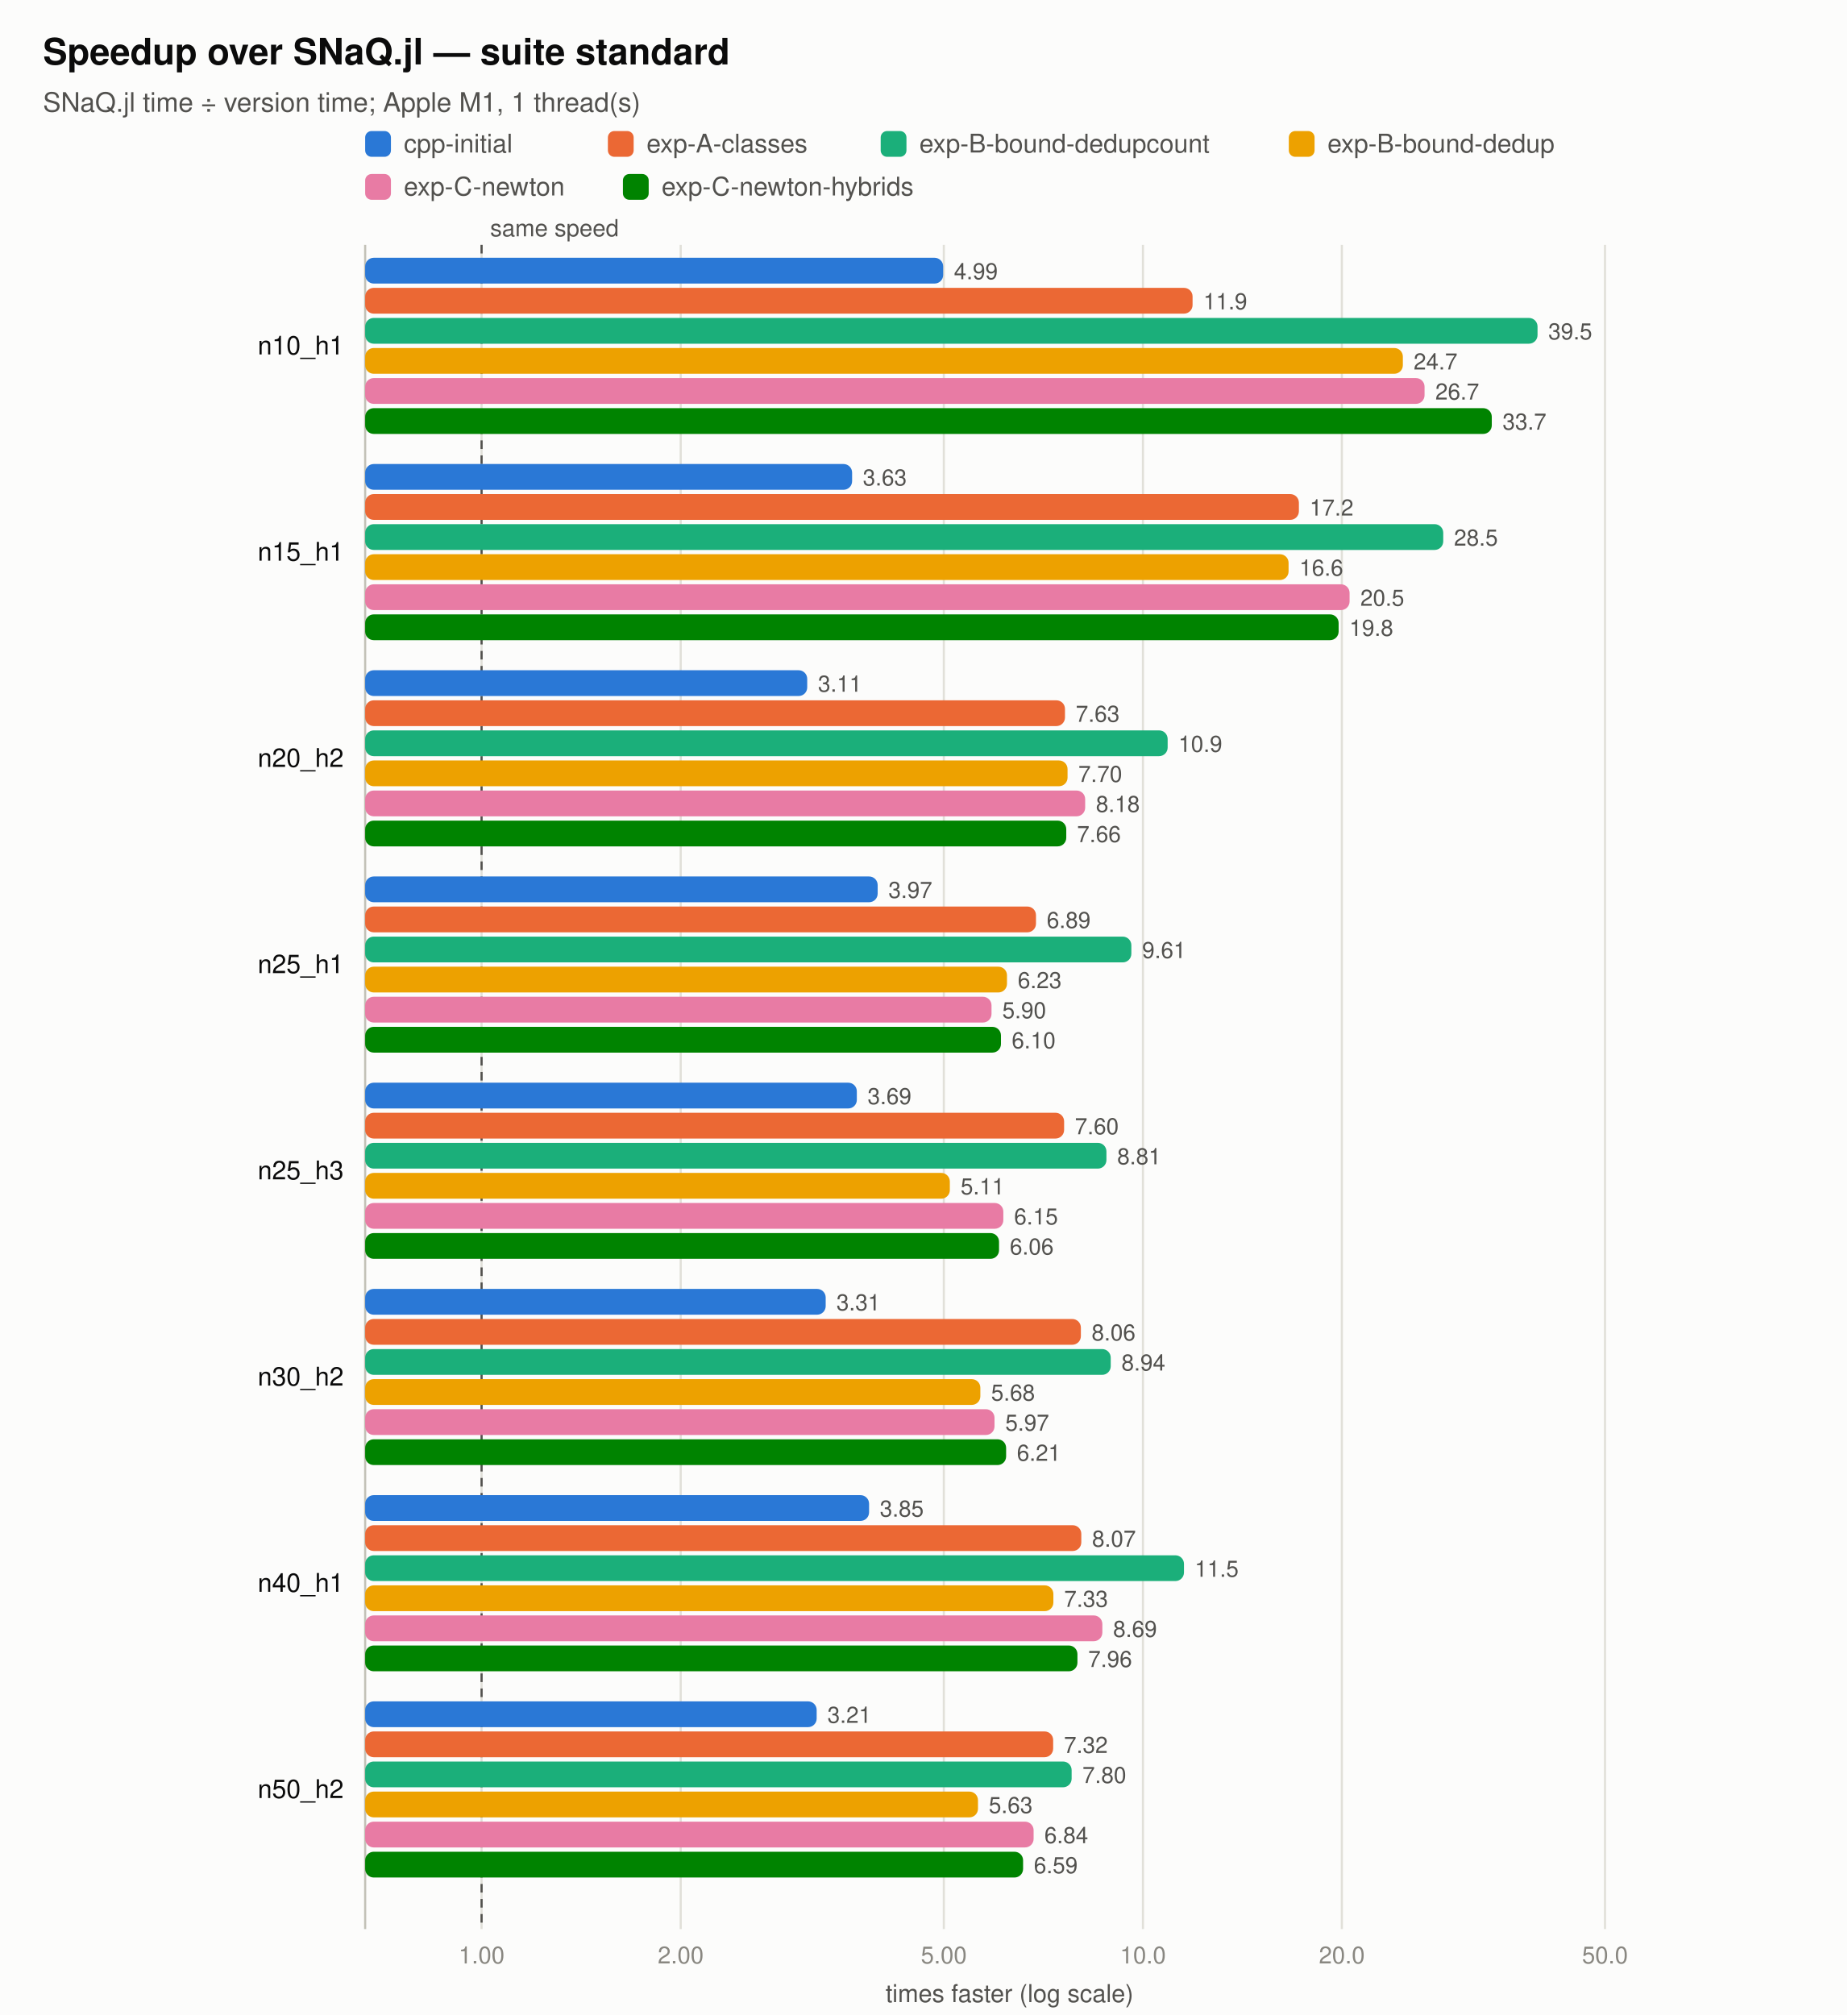
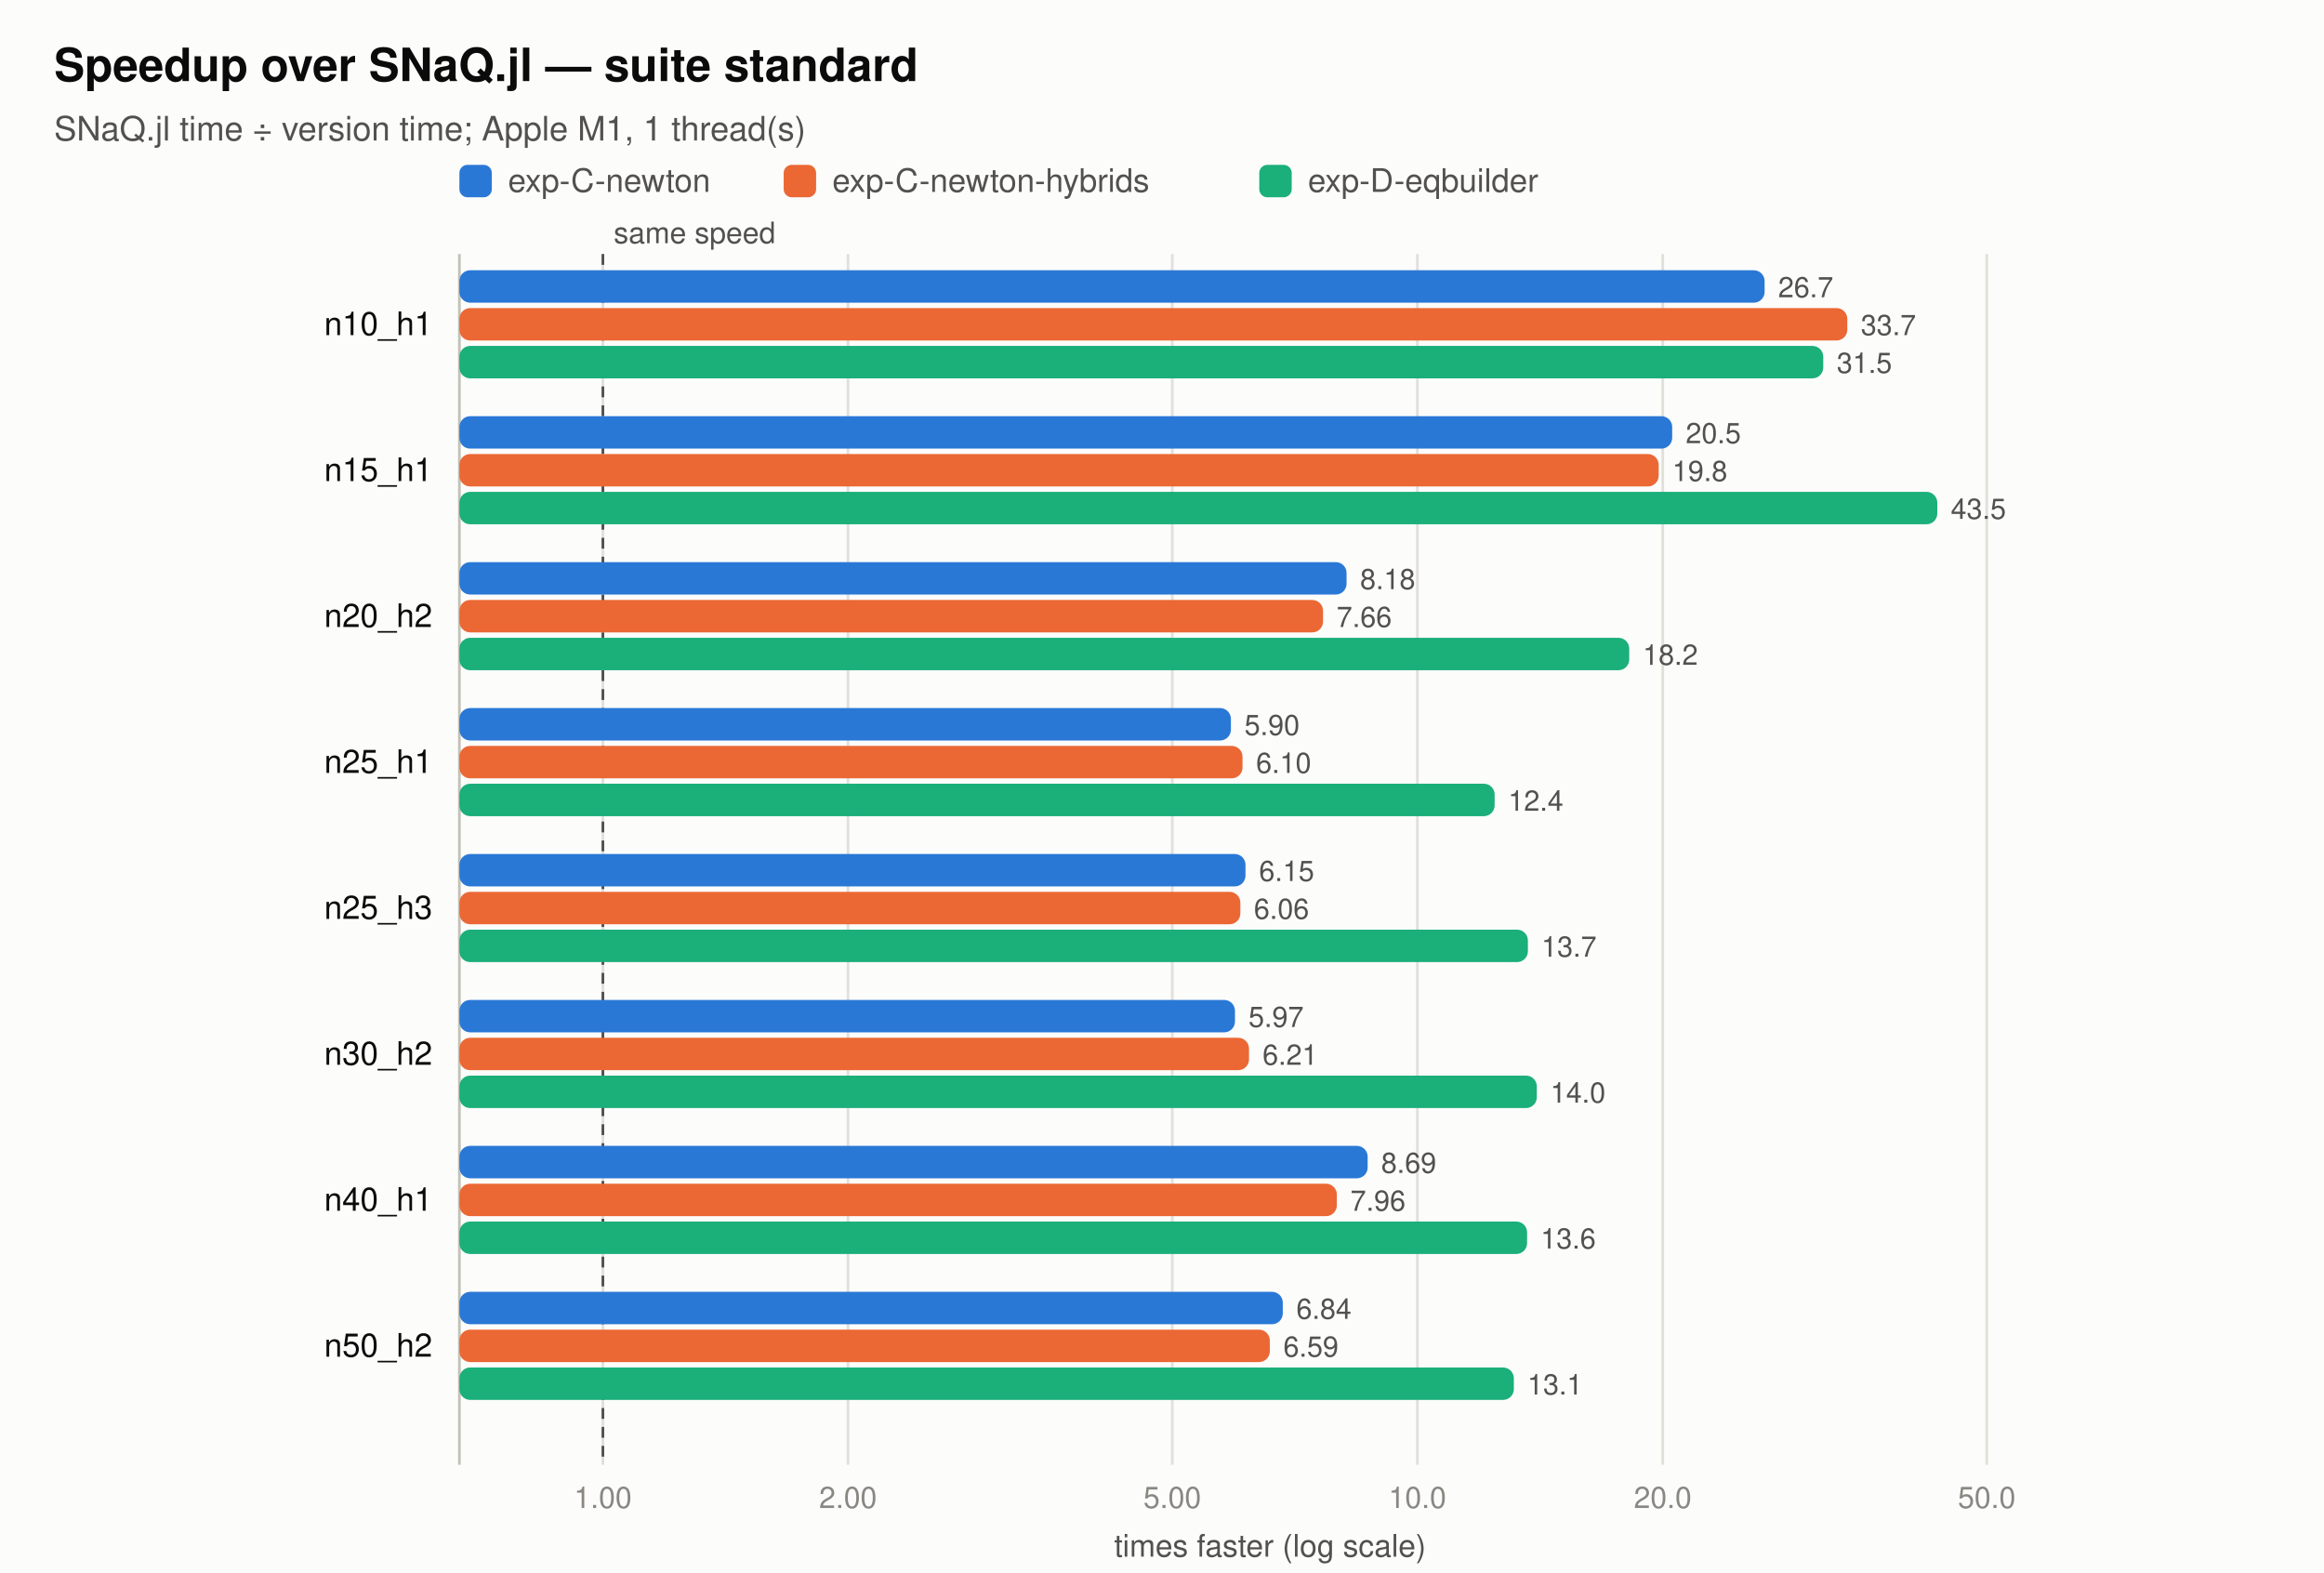
- <svg xmlns="http://www.w3.org/2000/svg" width="860" height="938" viewBox="0 0 860 938" font-family="-apple-system, BlinkMacSystemFont, 'Segoe UI', Helvetica, Arial, sans-serif">
-   <rect width="860" height="938" fill="#fcfcfb" />
+ <svg xmlns="http://www.w3.org/2000/svg" width="860" height="582" viewBox="0 0 860 582" font-family="-apple-system, BlinkMacSystemFont, 'Segoe UI', Helvetica, Arial, sans-serif">
+   <rect width="860" height="582" fill="#fcfcfb" />
  <text x="20" y="30" font-size="17" font-weight="600" fill="#0b0b0b">Speedup over SNaQ.jl — suite standard</text>
  <text x="20" y="52" font-size="12.5" fill="#52514e">SNaQ.jl time ÷ version time; Apple M1, 1 thread(s)</text>
  <rect x="170" y="61" width="12" height="12" rx="3" fill="#2a78d6" />
-   <text x="188" y="71" font-size="12" fill="#52514e">cpp-initial</text>
-   <rect x="283" y="61" width="12" height="12" rx="3" fill="#eb6834" />
-   <text x="301" y="71" font-size="12" fill="#52514e">exp-A-classes</text>
-   <rect x="410" y="61" width="12" height="12" rx="3" fill="#1baf7a" />
-   <text x="428" y="71" font-size="12" fill="#52514e">exp-B-bound-dedupcount</text>
-   <rect x="600" y="61" width="12" height="12" rx="3" fill="#eda100" />
-   <text x="618" y="71" font-size="12" fill="#52514e">exp-B-bound-dedup</text>
-   <rect x="170" y="81" width="12" height="12" rx="3" fill="#e87ba4" />
-   <text x="188" y="91" font-size="12" fill="#52514e">exp-C-newton</text>
-   <rect x="290" y="81" width="12" height="12" rx="3" fill="#008300" />
-   <text x="308" y="91" font-size="12" fill="#52514e">exp-C-newton-hybrids</text>
-   <line x1="224.2" y1="114" x2="224.2" y2="898" stroke="#e1e0d9" stroke-width="1" />
-   <text x="224.2" y="914" font-size="11" fill="#898781" text-anchor="middle">1.00</text>
-   <line x1="316.9" y1="114" x2="316.9" y2="898" stroke="#e1e0d9" stroke-width="1" />
-   <text x="316.9" y="914" font-size="11" fill="#898781" text-anchor="middle">2.00</text>
-   <line x1="439.4" y1="114" x2="439.4" y2="898" stroke="#e1e0d9" stroke-width="1" />
-   <text x="439.4" y="914" font-size="11" fill="#898781" text-anchor="middle">5.00</text>
-   <line x1="532.1" y1="114" x2="532.1" y2="898" stroke="#e1e0d9" stroke-width="1" />
-   <text x="532.1" y="914" font-size="11" fill="#898781" text-anchor="middle">10.0</text>
-   <line x1="624.7" y1="114" x2="624.7" y2="898" stroke="#e1e0d9" stroke-width="1" />
-   <text x="624.7" y="914" font-size="11" fill="#898781" text-anchor="middle">20.0</text>
-   <line x1="747.2" y1="114" x2="747.2" y2="898" stroke="#e1e0d9" stroke-width="1" />
-   <text x="747.2" y="914" font-size="11" fill="#898781" text-anchor="middle">50.0</text>
-   <text x="470.0" y="932" font-size="11.5" fill="#52514e" text-anchor="middle">times faster (log scale)</text>
-   <line x1="170.0" y1="114" x2="170.0" y2="898" stroke="#c3c2b7" stroke-width="1" />
-   <line x1="224.2" y1="114" x2="224.2" y2="898" stroke="#52514e" stroke-width="1" stroke-dasharray="4 3" />
-   <text x="228.2" y="110" font-size="11" fill="#52514e">same speed</text>
-   <text x="160" y="165.0" font-size="12" fill="#0b0b0b" text-anchor="end">n10_h1</text>
+   <text x="188" y="71" font-size="12" fill="#52514e">exp-C-newton</text>
+   <rect x="290" y="61" width="12" height="12" rx="3" fill="#eb6834" />
+   <text x="308" y="71" font-size="12" fill="#52514e">exp-C-newton-hybrids</text>
+   <rect x="466" y="61" width="12" height="12" rx="3" fill="#1baf7a" />
+   <text x="484" y="71" font-size="12" fill="#52514e">exp-D-eqbuilder</text>
+   <line x1="223.1" y1="94" x2="223.1" y2="542" stroke="#e1e0d9" stroke-width="1" />
+   <text x="223.1" y="558" font-size="11" fill="#898781" text-anchor="middle">1.00</text>
+   <line x1="313.8" y1="94" x2="313.8" y2="542" stroke="#e1e0d9" stroke-width="1" />
+   <text x="313.8" y="558" font-size="11" fill="#898781" text-anchor="middle">2.00</text>
+   <line x1="433.8" y1="94" x2="433.8" y2="542" stroke="#e1e0d9" stroke-width="1" />
+   <text x="433.8" y="558" font-size="11" fill="#898781" text-anchor="middle">5.00</text>
+   <line x1="524.5" y1="94" x2="524.5" y2="542" stroke="#e1e0d9" stroke-width="1" />
+   <text x="524.5" y="558" font-size="11" fill="#898781" text-anchor="middle">10.0</text>
+   <line x1="615.3" y1="94" x2="615.3" y2="542" stroke="#e1e0d9" stroke-width="1" />
+   <text x="615.3" y="558" font-size="11" fill="#898781" text-anchor="middle">20.0</text>
+   <line x1="735.2" y1="94" x2="735.2" y2="542" stroke="#e1e0d9" stroke-width="1" />
+   <text x="735.2" y="558" font-size="11" fill="#898781" text-anchor="middle">50.0</text>
+   <text x="470.0" y="576" font-size="11.5" fill="#52514e" text-anchor="middle">times faster (log scale)</text>
+   <line x1="170.0" y1="94" x2="170.0" y2="542" stroke="#c3c2b7" stroke-width="1" />
+   <line x1="223.1" y1="94" x2="223.1" y2="542" stroke="#52514e" stroke-width="1" stroke-dasharray="4 3" />
+   <text x="227.1" y="90" font-size="11" fill="#52514e">same speed</text>
+   <text x="160" y="124.0" font-size="12" fill="#0b0b0b" text-anchor="end">n10_h1</text>
  <g>
-     <rect x="170.0" y="120" width="269.1" height="12" rx="4.0" fill="#2a78d6" />
+     <rect x="170.0" y="100" width="483.0" height="12" rx="4.0" fill="#2a78d6" />
  </g>
-   <text x="444.1" y="130" font-size="10.5" fill="#52514e" text-anchor="start">4.99</text>
+   <text x="658.0" y="110" font-size="10.5" fill="#52514e" text-anchor="start">26.7</text>
  <g>
-     <rect x="170.0" y="134" width="385.2" height="12" rx="4.0" fill="#eb6834" />
+     <rect x="170.0" y="114" width="513.6" height="12" rx="4.0" fill="#eb6834" />
  </g>
-   <text x="560.2" y="144" font-size="10.5" fill="#52514e" text-anchor="start">11.9</text>
+   <text x="688.6" y="124" font-size="10.5" fill="#52514e" text-anchor="start">33.7</text>
  <g>
-     <rect x="170.0" y="148" width="545.8" height="12" rx="4.0" fill="#1baf7a" />
+     <rect x="170.0" y="128" width="504.7" height="12" rx="4.0" fill="#1baf7a" />
  </g>
-   <text x="720.8" y="158" font-size="10.5" fill="#52514e" text-anchor="start">39.5</text>
+   <text x="679.7" y="138" font-size="10.5" fill="#52514e" text-anchor="start">31.5</text>
+   <text x="160" y="178.0" font-size="12" fill="#0b0b0b" text-anchor="end">n15_h1</text>
  <g>
-     <rect x="170.0" y="162" width="483.1" height="12" rx="4.0" fill="#eda100" />
+     <rect x="170.0" y="154" width="448.8" height="12" rx="4.0" fill="#2a78d6" />
  </g>
-   <text x="658.1" y="172" font-size="10.5" fill="#52514e" text-anchor="start">24.7</text>
+   <text x="623.8" y="164" font-size="10.5" fill="#52514e" text-anchor="start">20.5</text>
  <g>
-     <rect x="170.0" y="176" width="493.2" height="12" rx="4.0" fill="#e87ba4" />
+     <rect x="170.0" y="168" width="443.8" height="12" rx="4.0" fill="#eb6834" />
  </g>
-   <text x="668.2" y="186" font-size="10.5" fill="#52514e" text-anchor="start">26.7</text>
+   <text x="618.8" y="178" font-size="10.5" fill="#52514e" text-anchor="start">19.8</text>
  <g>
-     <rect x="170.0" y="190" width="524.5" height="12" rx="4.0" fill="#008300" />
+     <rect x="170.0" y="182" width="546.9" height="12" rx="4.0" fill="#1baf7a" />
  </g>
-   <text x="699.5" y="200" font-size="10.5" fill="#52514e" text-anchor="start">33.7</text>
-   <text x="160" y="261.0" font-size="12" fill="#0b0b0b" text-anchor="end">n15_h1</text>
+   <text x="721.9" y="192" font-size="10.5" fill="#52514e" text-anchor="start">43.5</text>
+   <text x="160" y="232.0" font-size="12" fill="#0b0b0b" text-anchor="end">n20_h2</text>
  <g>
-     <rect x="170.0" y="216" width="226.7" height="12" rx="4.0" fill="#2a78d6" />
+     <rect x="170.0" y="208" width="328.3" height="12" rx="4.0" fill="#2a78d6" />
  </g>
-   <text x="401.7" y="226" font-size="10.5" fill="#52514e" text-anchor="start">3.63</text>
+   <text x="503.3" y="218" font-size="10.5" fill="#52514e" text-anchor="start">8.18</text>
  <g>
-     <rect x="170.0" y="230" width="434.7" height="12" rx="4.0" fill="#eb6834" />
+     <rect x="170.0" y="222" width="319.6" height="12" rx="4.0" fill="#eb6834" />
  </g>
-   <text x="609.7" y="240" font-size="10.5" fill="#52514e" text-anchor="start">17.2</text>
+   <text x="494.6" y="232" font-size="10.5" fill="#52514e" text-anchor="start">7.66</text>
  <g>
-     <rect x="170.0" y="244" width="501.9" height="12" rx="4.0" fill="#1baf7a" />
+     <rect x="170.0" y="236" width="432.9" height="12" rx="4.0" fill="#1baf7a" />
  </g>
-   <text x="676.9" y="254" font-size="10.5" fill="#52514e" text-anchor="start">28.5</text>
+   <text x="607.9" y="246" font-size="10.5" fill="#52514e" text-anchor="start">18.2</text>
+   <text x="160" y="286.0" font-size="12" fill="#0b0b0b" text-anchor="end">n25_h1</text>
  <g>
-     <rect x="170.0" y="258" width="429.9" height="12" rx="4.0" fill="#eda100" />
+     <rect x="170.0" y="262" width="285.5" height="12" rx="4.0" fill="#2a78d6" />
  </g>
-   <text x="604.9" y="268" font-size="10.5" fill="#52514e" text-anchor="start">16.6</text>
+   <text x="460.5" y="272" font-size="10.5" fill="#52514e" text-anchor="start">5.90</text>
  <g>
-     <rect x="170.0" y="272" width="458.3" height="12" rx="4.0" fill="#e87ba4" />
+     <rect x="170.0" y="276" width="289.8" height="12" rx="4.0" fill="#eb6834" />
  </g>
-   <text x="633.3" y="282" font-size="10.5" fill="#52514e" text-anchor="start">20.5</text>
+   <text x="464.8" y="286" font-size="10.5" fill="#52514e" text-anchor="start">6.10</text>
  <g>
-     <rect x="170.0" y="286" width="453.2" height="12" rx="4.0" fill="#008300" />
+     <rect x="170.0" y="290" width="383.1" height="12" rx="4.0" fill="#1baf7a" />
  </g>
-   <text x="628.2" y="296" font-size="10.5" fill="#52514e" text-anchor="start">19.8</text>
-   <text x="160" y="357.0" font-size="12" fill="#0b0b0b" text-anchor="end">n20_h2</text>
+   <text x="558.1" y="300" font-size="10.5" fill="#52514e" text-anchor="start">12.4</text>
+   <text x="160" y="340.0" font-size="12" fill="#0b0b0b" text-anchor="end">n25_h3</text>
  <g>
-     <rect x="170.0" y="312" width="205.8" height="12" rx="4.0" fill="#2a78d6" />
+     <rect x="170.0" y="316" width="290.9" height="12" rx="4.0" fill="#2a78d6" />
  </g>
-   <text x="380.8" y="322" font-size="10.5" fill="#52514e" text-anchor="start">3.11</text>
+   <text x="465.9" y="326" font-size="10.5" fill="#52514e" text-anchor="start">6.15</text>
  <g>
-     <rect x="170.0" y="326" width="325.8" height="12" rx="4.0" fill="#eb6834" />
+     <rect x="170.0" y="330" width="289.0" height="12" rx="4.0" fill="#eb6834" />
  </g>
-   <text x="500.8" y="336" font-size="10.5" fill="#52514e" text-anchor="start">7.63</text>
+   <text x="464.0" y="340" font-size="10.5" fill="#52514e" text-anchor="start">6.06</text>
  <g>
-     <rect x="170.0" y="340" width="373.6" height="12" rx="4.0" fill="#1baf7a" />
+     <rect x="170.0" y="344" width="395.4" height="12" rx="4.0" fill="#1baf7a" />
  </g>
-   <text x="548.6" y="350" font-size="10.5" fill="#52514e" text-anchor="start">10.9</text>
+   <text x="570.4" y="354" font-size="10.5" fill="#52514e" text-anchor="start">13.7</text>
+   <text x="160" y="394.0" font-size="12" fill="#0b0b0b" text-anchor="end">n30_h2</text>
  <g>
-     <rect x="170.0" y="354" width="327.0" height="12" rx="4.0" fill="#eda100" />
+     <rect x="170.0" y="370" width="287.0" height="12" rx="4.0" fill="#2a78d6" />
  </g>
-   <text x="502.0" y="364" font-size="10.5" fill="#52514e" text-anchor="start">7.70</text>
+   <text x="462.0" y="380" font-size="10.5" fill="#52514e" text-anchor="start">5.97</text>
  <g>
-     <rect x="170.0" y="368" width="335.2" height="12" rx="4.0" fill="#e87ba4" />
+     <rect x="170.0" y="384" width="292.2" height="12" rx="4.0" fill="#eb6834" />
  </g>
-   <text x="510.2" y="378" font-size="10.5" fill="#52514e" text-anchor="start">8.18</text>
+   <text x="467.2" y="394" font-size="10.5" fill="#52514e" text-anchor="start">6.21</text>
  <g>
-     <rect x="170.0" y="382" width="326.4" height="12" rx="4.0" fill="#008300" />
+     <rect x="170.0" y="398" width="398.7" height="12" rx="4.0" fill="#1baf7a" />
  </g>
-   <text x="501.4" y="392" font-size="10.5" fill="#52514e" text-anchor="start">7.66</text>
-   <text x="160" y="453.0" font-size="12" fill="#0b0b0b" text-anchor="end">n25_h1</text>
+   <text x="573.7" y="408" font-size="10.5" fill="#52514e" text-anchor="start">14.0</text>
+   <text x="160" y="448.0" font-size="12" fill="#0b0b0b" text-anchor="end">n40_h1</text>
  <g>
-     <rect x="170.0" y="408" width="238.6" height="12" rx="4.0" fill="#2a78d6" />
+     <rect x="170.0" y="424" width="336.1" height="12" rx="4.0" fill="#2a78d6" />
  </g>
-   <text x="413.6" y="418" font-size="10.5" fill="#52514e" text-anchor="start">3.97</text>
+   <text x="511.1" y="434" font-size="10.5" fill="#52514e" text-anchor="start">8.69</text>
  <g>
-     <rect x="170.0" y="422" width="312.3" height="12" rx="4.0" fill="#eb6834" />
+     <rect x="170.0" y="438" width="324.7" height="12" rx="4.0" fill="#eb6834" />
  </g>
-   <text x="487.3" y="432" font-size="10.5" fill="#52514e" text-anchor="start">6.89</text>
+   <text x="499.7" y="448" font-size="10.5" fill="#52514e" text-anchor="start">7.96</text>
  <g>
-     <rect x="170.0" y="436" width="356.7" height="12" rx="4.0" fill="#1baf7a" />
+     <rect x="170.0" y="452" width="395.1" height="12" rx="4.0" fill="#1baf7a" />
  </g>
-   <text x="531.7" y="446" font-size="10.5" fill="#52514e" text-anchor="start">9.61</text>
+   <text x="570.1" y="462" font-size="10.5" fill="#52514e" text-anchor="start">13.6</text>
+   <text x="160" y="502.0" font-size="12" fill="#0b0b0b" text-anchor="end">n50_h2</text>
  <g>
-     <rect x="170.0" y="450" width="298.8" height="12" rx="4.0" fill="#eda100" />
+     <rect x="170.0" y="478" width="304.7" height="12" rx="4.0" fill="#2a78d6" />
  </g>
-   <text x="473.8" y="460" font-size="10.5" fill="#52514e" text-anchor="start">6.23</text>
+   <text x="479.7" y="488" font-size="10.5" fill="#52514e" text-anchor="start">6.84</text>
  <g>
-     <rect x="170.0" y="464" width="291.6" height="12" rx="4.0" fill="#e87ba4" />
+     <rect x="170.0" y="492" width="299.9" height="12" rx="4.0" fill="#eb6834" />
  </g>
-   <text x="466.6" y="474" font-size="10.5" fill="#52514e" text-anchor="start">5.90</text>
+   <text x="474.9" y="502" font-size="10.5" fill="#52514e" text-anchor="start">6.59</text>
  <g>
-     <rect x="170.0" y="478" width="296.0" height="12" rx="4.0" fill="#008300" />
+     <rect x="170.0" y="506" width="390.2" height="12" rx="4.0" fill="#1baf7a" />
  </g>
-   <text x="471.0" y="488" font-size="10.5" fill="#52514e" text-anchor="start">6.10</text>
-   <text x="160" y="549.0" font-size="12" fill="#0b0b0b" text-anchor="end">n25_h3</text>
-   <g>
-     <rect x="170.0" y="504" width="228.9" height="12" rx="4.0" fill="#2a78d6" />
-   </g>
-   <text x="403.9" y="514" font-size="10.5" fill="#52514e" text-anchor="start">3.69</text>
-   <g>
-     <rect x="170.0" y="518" width="325.4" height="12" rx="4.0" fill="#eb6834" />
-   </g>
-   <text x="500.4" y="528" font-size="10.5" fill="#52514e" text-anchor="start">7.60</text>
-   <g>
-     <rect x="170.0" y="532" width="345.1" height="12" rx="4.0" fill="#1baf7a" />
-   </g>
-   <text x="520.1" y="542" font-size="10.5" fill="#52514e" text-anchor="start">8.81</text>
-   <g>
-     <rect x="170.0" y="546" width="272.2" height="12" rx="4.0" fill="#eda100" />
-   </g>
-   <text x="447.2" y="556" font-size="10.5" fill="#52514e" text-anchor="start">5.11</text>
-   <g>
-     <rect x="170.0" y="560" width="297.1" height="12" rx="4.0" fill="#e87ba4" />
-   </g>
-   <text x="472.1" y="570" font-size="10.5" fill="#52514e" text-anchor="start">6.15</text>
-   <g>
-     <rect x="170.0" y="574" width="295.1" height="12" rx="4.0" fill="#008300" />
-   </g>
-   <text x="470.1" y="584" font-size="10.5" fill="#52514e" text-anchor="start">6.06</text>
-   <text x="160" y="645.0" font-size="12" fill="#0b0b0b" text-anchor="end">n30_h2</text>
-   <g>
-     <rect x="170.0" y="600" width="214.4" height="12" rx="4.0" fill="#2a78d6" />
-   </g>
-   <text x="389.4" y="610" font-size="10.5" fill="#52514e" text-anchor="start">3.31</text>
-   <g>
-     <rect x="170.0" y="614" width="333.2" height="12" rx="4.0" fill="#eb6834" />
-   </g>
-   <text x="508.2" y="624" font-size="10.5" fill="#52514e" text-anchor="start">8.06</text>
-   <g>
-     <rect x="170.0" y="628" width="347.1" height="12" rx="4.0" fill="#1baf7a" />
-   </g>
-   <text x="522.1" y="638" font-size="10.5" fill="#52514e" text-anchor="start">8.94</text>
-   <g>
-     <rect x="170.0" y="642" width="286.4" height="12" rx="4.0" fill="#eda100" />
-   </g>
-   <text x="461.4" y="652" font-size="10.5" fill="#52514e" text-anchor="start">5.68</text>
-   <g>
-     <rect x="170.0" y="656" width="293.0" height="12" rx="4.0" fill="#e87ba4" />
-   </g>
-   <text x="468.0" y="666" font-size="10.5" fill="#52514e" text-anchor="start">5.97</text>
-   <g>
-     <rect x="170.0" y="670" width="298.4" height="12" rx="4.0" fill="#008300" />
-   </g>
-   <text x="473.4" y="680" font-size="10.5" fill="#52514e" text-anchor="start">6.21</text>
-   <text x="160" y="741.0" font-size="12" fill="#0b0b0b" text-anchor="end">n40_h1</text>
-   <g>
-     <rect x="170.0" y="696" width="234.6" height="12" rx="4.0" fill="#2a78d6" />
-   </g>
-   <text x="409.6" y="706" font-size="10.5" fill="#52514e" text-anchor="start">3.85</text>
-   <g>
-     <rect x="170.0" y="710" width="333.4" height="12" rx="4.0" fill="#eb6834" />
-   </g>
-   <text x="508.4" y="720" font-size="10.5" fill="#52514e" text-anchor="start">8.07</text>
-   <g>
-     <rect x="170.0" y="724" width="381.2" height="12" rx="4.0" fill="#1baf7a" />
-   </g>
-   <text x="556.2" y="734" font-size="10.5" fill="#52514e" text-anchor="start">11.5</text>
-   <g>
-     <rect x="170.0" y="738" width="320.4" height="12" rx="4.0" fill="#eda100" />
-   </g>
-   <text x="495.4" y="748" font-size="10.5" fill="#52514e" text-anchor="start">7.33</text>
-   <g>
-     <rect x="170.0" y="752" width="343.2" height="12" rx="4.0" fill="#e87ba4" />
-   </g>
-   <text x="518.2" y="762" font-size="10.5" fill="#52514e" text-anchor="start">8.69</text>
-   <g>
-     <rect x="170.0" y="766" width="331.6" height="12" rx="4.0" fill="#008300" />
-   </g>
-   <text x="506.6" y="776" font-size="10.5" fill="#52514e" text-anchor="start">7.96</text>
-   <text x="160" y="837.0" font-size="12" fill="#0b0b0b" text-anchor="end">n50_h2</text>
-   <g>
-     <rect x="170.0" y="792" width="210.2" height="12" rx="4.0" fill="#2a78d6" />
-   </g>
-   <text x="385.2" y="802" font-size="10.5" fill="#52514e" text-anchor="start">3.21</text>
-   <g>
-     <rect x="170.0" y="806" width="320.3" height="12" rx="4.0" fill="#eb6834" />
-   </g>
-   <text x="495.3" y="816" font-size="10.5" fill="#52514e" text-anchor="start">7.32</text>
-   <g>
-     <rect x="170.0" y="820" width="328.9" height="12" rx="4.0" fill="#1baf7a" />
-   </g>
-   <text x="503.9" y="830" font-size="10.5" fill="#52514e" text-anchor="start">7.80</text>
-   <g>
-     <rect x="170.0" y="834" width="285.3" height="12" rx="4.0" fill="#eda100" />
-   </g>
-   <text x="460.3" y="844" font-size="10.5" fill="#52514e" text-anchor="start">5.63</text>
-   <g>
-     <rect x="170.0" y="848" width="311.2" height="12" rx="4.0" fill="#e87ba4" />
-   </g>
-   <text x="486.2" y="858" font-size="10.5" fill="#52514e" text-anchor="start">6.84</text>
-   <g>
-     <rect x="170.0" y="862" width="306.3" height="12" rx="4.0" fill="#008300" />
-   </g>
-   <text x="481.3" y="872" font-size="10.5" fill="#52514e" text-anchor="start">6.59</text>
+   <text x="565.2" y="516" font-size="10.5" fill="#52514e" text-anchor="start">13.1</text>
</svg>
